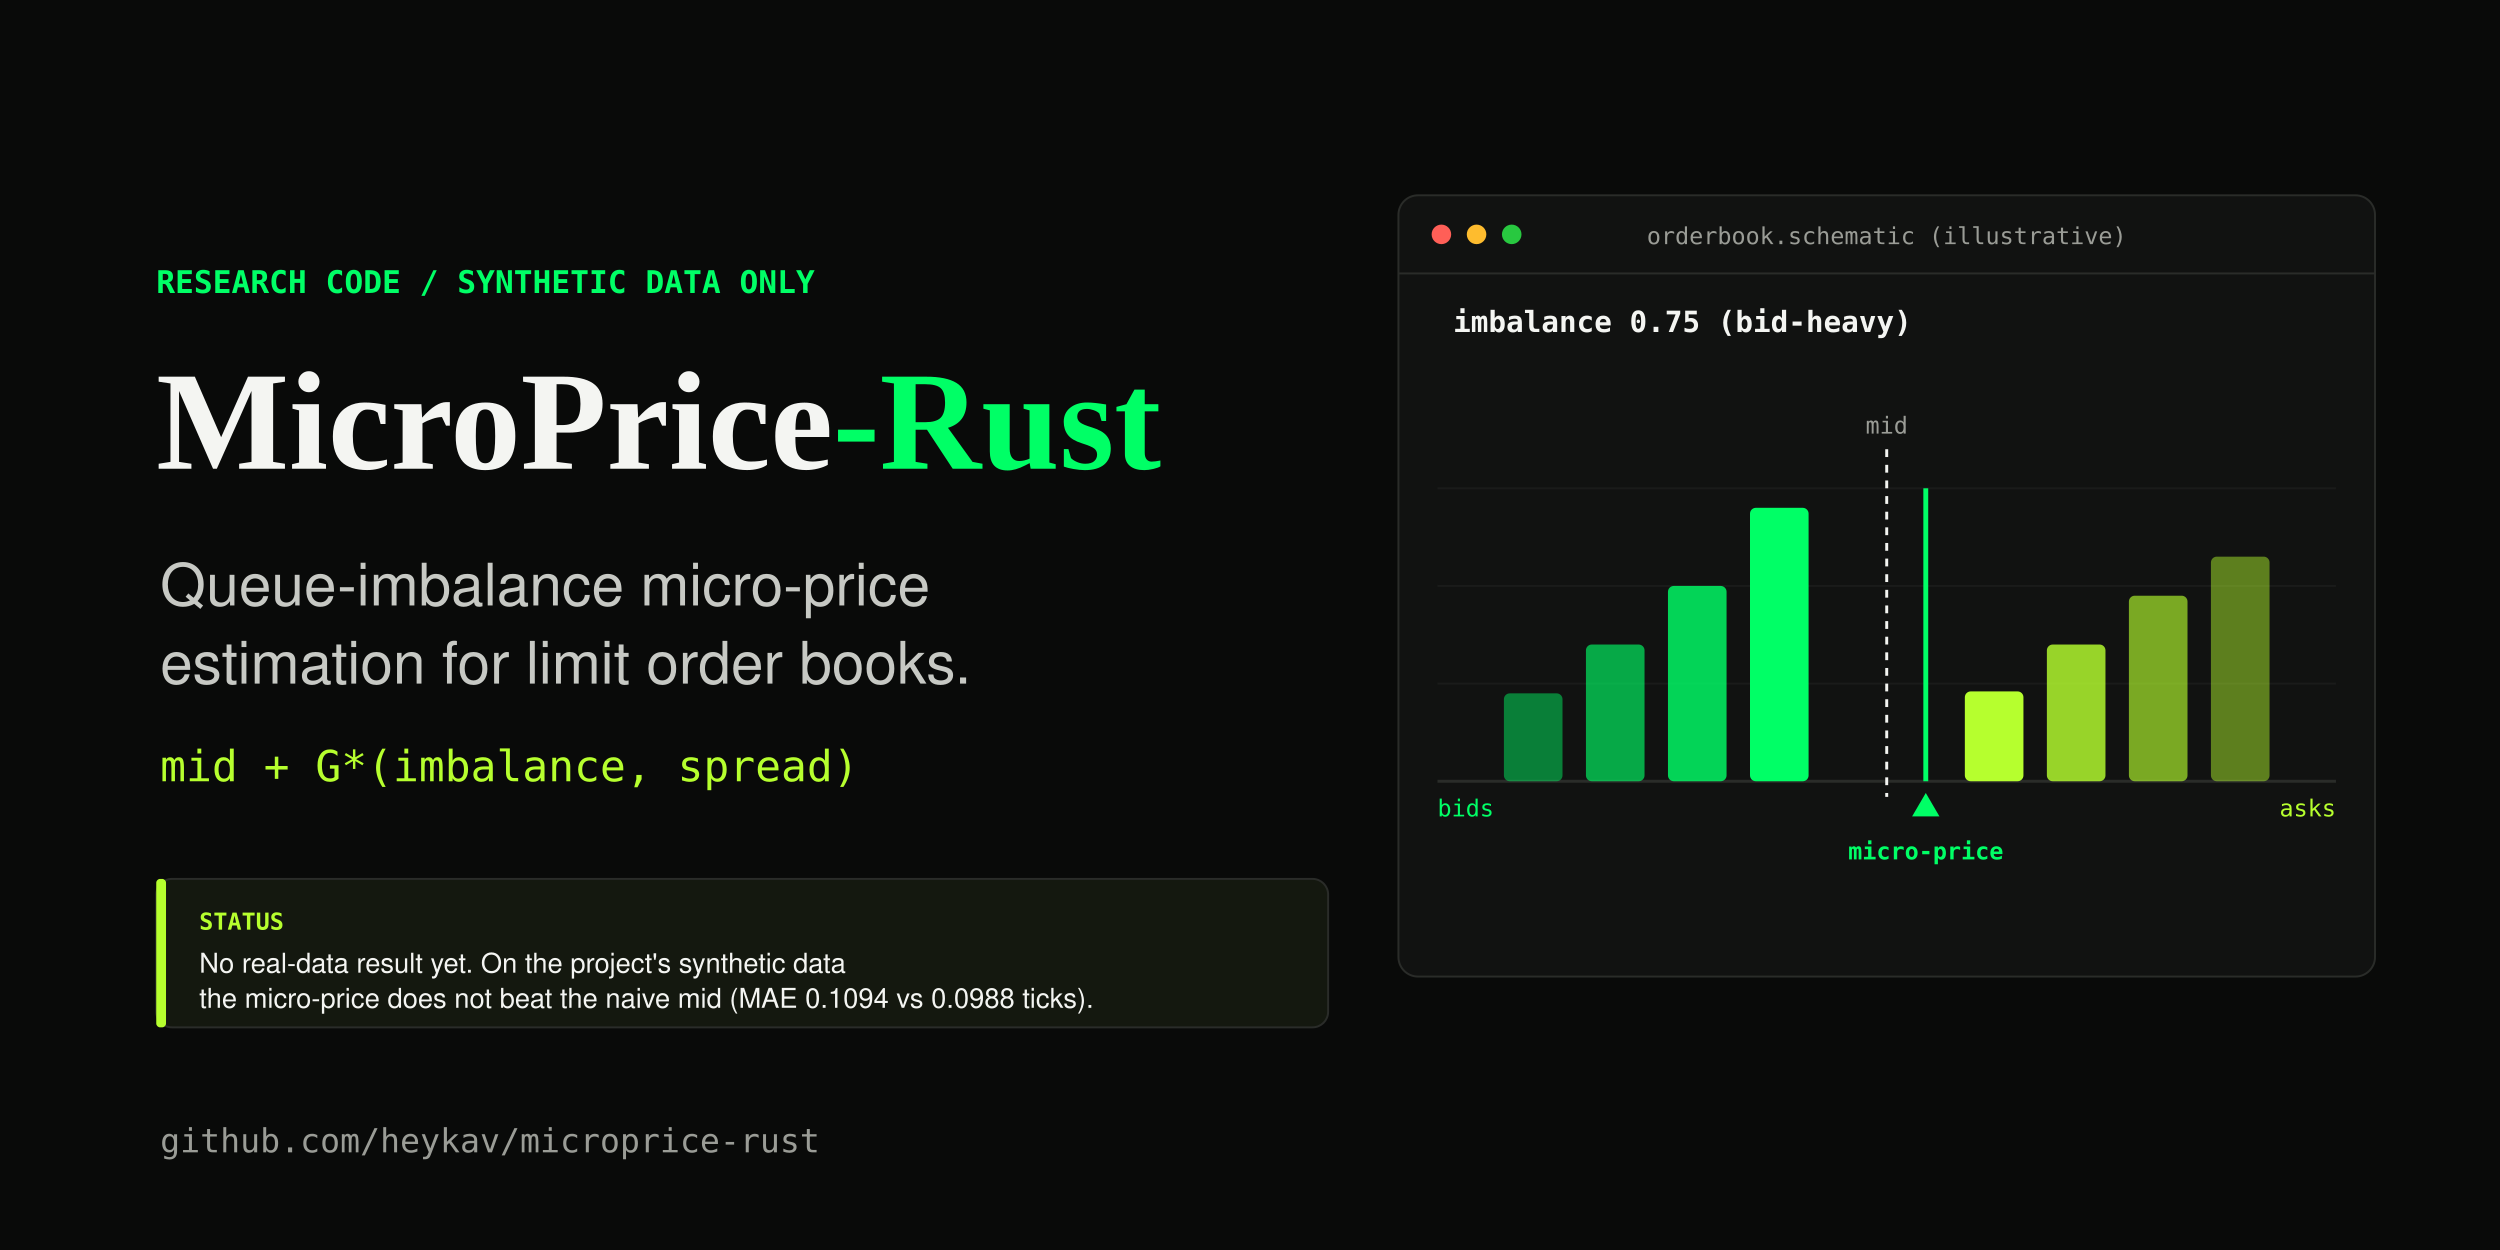
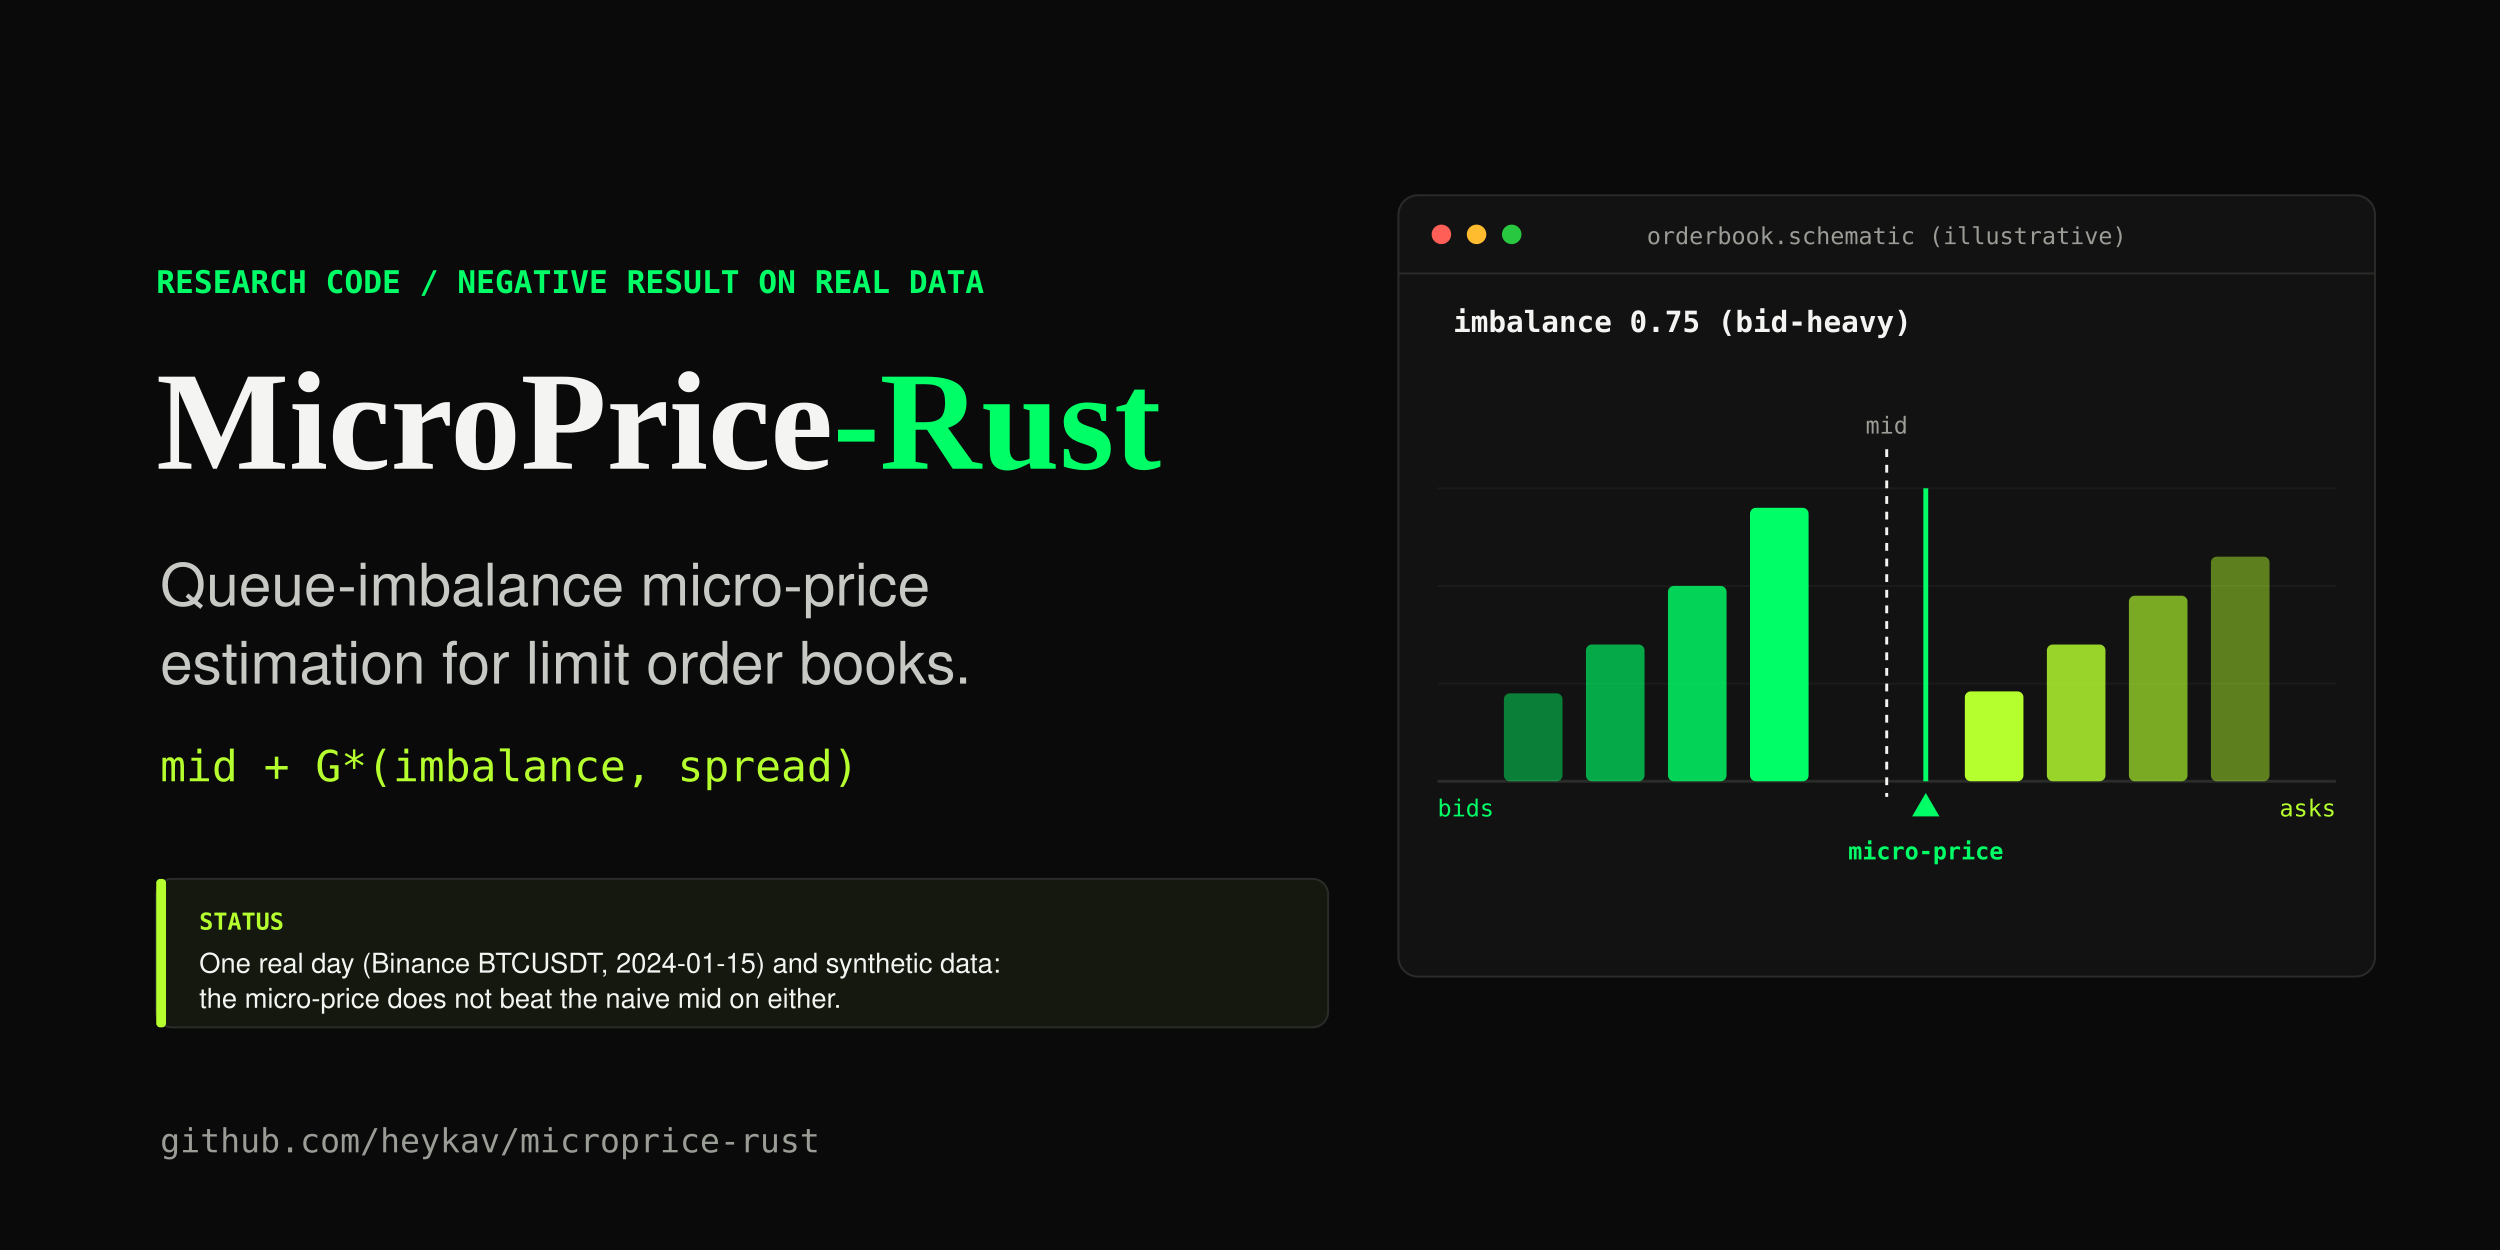
<svg xmlns="http://www.w3.org/2000/svg" width="1280" height="640" viewBox="0 0 1280 640" role="img" aria-labelledby="t d">
  <style>
.pa{opacity:1}.pb{opacity:0}.pc{opacity:0}.mk{transform:translateX(20px)}
@keyframes fa{0%,28%{opacity:1}34%,88%{opacity:0}94%,100%{opacity:1}}
@keyframes fb{0%,28%{opacity:0}34%,56%{opacity:1}62%,100%{opacity:0}}
@keyframes fc{0%,56%{opacity:0}62%,84%{opacity:1}90%,100%{opacity:0}}
@keyframes mv{0%,28%{transform:translateX(20px)}36%,56%{transform:translateX(0)}64%,84%{transform:translateX(-20px)}93%,100%{transform:translateX(20px)}}
.an .pa{animation:fa 12s ease-in-out infinite}
.an .pb{animation:fb 12s ease-in-out infinite}
.an .pc{animation:fc 12s ease-in-out infinite}
.an .mk{animation:mv 12s ease-in-out infinite}
@media (prefers-reduced-motion:reduce){.an .pa,.an .pb,.an .pc,.an .mk{animation:none}}
</style>
  <rect width="1280" height="640" fill="#090A09" />
-   <text x="80" y="150" font-family="ui-monospace,'SFMono-Regular','DejaVu Sans Mono',Menlo,Consolas,monospace" font-size="16" font-weight="bold" fill="#00FF66" text-anchor="start">RESEARCH CODE  /  SYNTHETIC DATA ONLY</text>
+   <text x="80" y="150" font-family="ui-monospace,'SFMono-Regular','DejaVu Sans Mono',Menlo,Consolas,monospace" font-size="16" font-weight="bold" fill="#00FF66" text-anchor="start">RESEARCH CODE  /  NEGATIVE RESULT ON REAL DATA</text>
  <text x="80" y="240" font-family="Georgia,'Times New Roman',serif" font-size="72" font-weight="bold" fill="#F4F5F2" text-anchor="start">MicroPrice<tspan fill="#00FF66">-Rust</tspan>
  </text>
  <text x="82" y="310" font-family="system-ui,-apple-system,'Segoe UI',Helvetica,Arial,sans-serif" font-size="30" font-weight="normal" fill="#c7c9c4" text-anchor="start">Queue-imbalance micro-price</text>
  <text x="82" y="350" font-family="system-ui,-apple-system,'Segoe UI',Helvetica,Arial,sans-serif" font-size="30" font-weight="normal" fill="#c7c9c4" text-anchor="start">estimation for limit order books.</text>
  <text x="82" y="400" font-family="ui-monospace,'SFMono-Regular','DejaVu Sans Mono',Menlo,Consolas,monospace" font-size="22" font-weight="normal" fill="#B6FF2E" text-anchor="start">mid + G*(imbalance, spread)</text>
  <rect x="80" y="450" width="600" height="76" rx="8" fill="#14180f" stroke="#2a2c29" />
  <rect x="80" y="450" width="5" height="76" rx="2" fill="#B6FF2E" />
  <text x="102" y="476" font-family="ui-monospace,'SFMono-Regular','DejaVu Sans Mono',Menlo,Consolas,monospace" font-size="12" font-weight="bold" fill="#B6FF2E" text-anchor="start">STATUS</text>
-   <text x="102" y="498" font-family="system-ui,-apple-system,'Segoe UI',Helvetica,Arial,sans-serif" font-size="14" font-weight="normal" fill="#F4F5F2" text-anchor="start">No real-data result yet. On the project's synthetic data</text>
-   <text x="102" y="516" font-family="system-ui,-apple-system,'Segoe UI',Helvetica,Arial,sans-serif" font-size="14" font-weight="normal" fill="#F4F5F2" text-anchor="start">the micro-price does not beat the naive mid (MAE 0.1094 vs 0.0988 ticks).</text>
+   <text x="102" y="498" font-family="system-ui,-apple-system,'Segoe UI',Helvetica,Arial,sans-serif" font-size="14" font-weight="normal" fill="#F4F5F2" text-anchor="start">One real day (Binance BTCUSDT, 2024-01-15) and synthetic data:</text>
+   <text x="102" y="516" font-family="system-ui,-apple-system,'Segoe UI',Helvetica,Arial,sans-serif" font-size="14" font-weight="normal" fill="#F4F5F2" text-anchor="start">the micro-price does not beat the naive mid on either.</text>
  <text x="82" y="590" font-family="ui-monospace,'SFMono-Regular','DejaVu Sans Mono',Menlo,Consolas,monospace" font-size="17" font-weight="normal" fill="#9a9c96" text-anchor="start">github.com/heykav/microprice-rust</text>
  <rect x="716" y="100" width="500" height="400" rx="10" fill="#111211" stroke="#2a2c29" />
  <circle cx="738" cy="120" r="5" fill="#ff5f57" />
  <circle cx="756" cy="120" r="5" fill="#febc2e" />
  <circle cx="774" cy="120" r="5" fill="#28c840" />
  <text x="966.0" y="125" font-family="ui-monospace,'SFMono-Regular','DejaVu Sans Mono',Menlo,Consolas,monospace" font-size="12" font-weight="normal" fill="#9a9c96" text-anchor="middle">orderbook.schematic  (illustrative)</text>
  <line x1="716" y1="140" x2="1216" y2="140" stroke="#2a2c29" />
  <line x1="736" y1="400" x2="1196" y2="400" stroke="#2a2c29" stroke-width="1.5" />
  <line x1="736" y1="350" x2="1196" y2="350" stroke="#1a1b1a" />
  <line x1="736" y1="300" x2="1196" y2="300" stroke="#1a1b1a" />
  <line x1="736" y1="250" x2="1196" y2="250" stroke="#1a1b1a" />
  <g class="pa">
    <rect x="896.0" y="260" width="30" height="140" rx="3" fill="#00FF66" opacity="1.00" />
    <rect x="1006.0" y="354" width="30" height="46" rx="3" fill="#B6FF2E" opacity="1.00" />
    <rect x="854.0" y="300" width="30" height="100" rx="3" fill="#00FF66" opacity="0.82" />
    <rect x="1048.0" y="330" width="30" height="70" rx="3" fill="#B6FF2E" opacity="0.82" />
    <rect x="812.0" y="330" width="30" height="70" rx="3" fill="#00FF66" opacity="0.64" />
    <rect x="1090.0" y="305" width="30" height="95" rx="3" fill="#B6FF2E" opacity="0.64" />
    <rect x="770.0" y="355" width="30" height="45" rx="3" fill="#00FF66" opacity="0.46" />
    <rect x="1132.0" y="285" width="30" height="115" rx="3" fill="#B6FF2E" opacity="0.46" />
  </g>
  <g class="pb">
    <rect x="896.0" y="310" width="30" height="90" rx="3" fill="#00FF66" opacity="1.00" />
    <rect x="1006.0" y="310" width="30" height="90" rx="3" fill="#B6FF2E" opacity="1.00" />
    <rect x="854.0" y="320" width="30" height="80" rx="3" fill="#00FF66" opacity="0.82" />
    <rect x="1048.0" y="320" width="30" height="80" rx="3" fill="#B6FF2E" opacity="0.82" />
    <rect x="812.0" y="330" width="30" height="70" rx="3" fill="#00FF66" opacity="0.64" />
    <rect x="1090.0" y="330" width="30" height="70" rx="3" fill="#B6FF2E" opacity="0.64" />
    <rect x="770.0" y="345" width="30" height="55" rx="3" fill="#00FF66" opacity="0.46" />
    <rect x="1132.0" y="345" width="30" height="55" rx="3" fill="#B6FF2E" opacity="0.46" />
  </g>
  <g class="pc">
    <rect x="896.0" y="354" width="30" height="46" rx="3" fill="#00FF66" opacity="1.00" />
    <rect x="1006.0" y="260" width="30" height="140" rx="3" fill="#B6FF2E" opacity="1.00" />
    <rect x="854.0" y="330" width="30" height="70" rx="3" fill="#00FF66" opacity="0.82" />
    <rect x="1048.0" y="300" width="30" height="100" rx="3" fill="#B6FF2E" opacity="0.82" />
    <rect x="812.0" y="305" width="30" height="95" rx="3" fill="#00FF66" opacity="0.64" />
    <rect x="1090.0" y="330" width="30" height="70" rx="3" fill="#B6FF2E" opacity="0.64" />
    <rect x="770.0" y="285" width="30" height="115" rx="3" fill="#00FF66" opacity="0.46" />
    <rect x="1132.0" y="355" width="30" height="45" rx="3" fill="#B6FF2E" opacity="0.46" />
  </g>
  <line x1="966" y1="230" x2="966" y2="408" stroke="#F4F5F2" stroke-width="1.5" stroke-dasharray="4 4" />
  <text x="966" y="222" font-family="ui-monospace,'SFMono-Regular','DejaVu Sans Mono',Menlo,Consolas,monospace" font-size="12" font-weight="normal" fill="#9a9c96" text-anchor="middle">mid</text>
  <g class="mk">
    <line x1="966" y1="250" x2="966" y2="400" stroke="#00FF66" stroke-width="2.5" />
    <path d="M966 406 l-7 12 h14 z" fill="#00FF66" />
    <text x="966" y="440" font-family="ui-monospace,'SFMono-Regular','DejaVu Sans Mono',Menlo,Consolas,monospace" font-size="12" font-weight="bold" fill="#00FF66" text-anchor="middle">micro-price</text>
  </g>
  <text x="736" y="418" font-family="ui-monospace,'SFMono-Regular','DejaVu Sans Mono',Menlo,Consolas,monospace" font-size="12" font-weight="normal" fill="#00FF66" text-anchor="start">bids</text>
  <text x="1196" y="418" font-family="ui-monospace,'SFMono-Regular','DejaVu Sans Mono',Menlo,Consolas,monospace" font-size="12" font-weight="normal" fill="#B6FF2E" text-anchor="end">asks</text>
  <g class="pa">
    <text x="744" y="170" font-family="ui-monospace,'SFMono-Regular','DejaVu Sans Mono',Menlo,Consolas,monospace" font-size="15" font-weight="bold" fill="#F4F5F2" text-anchor="start">imbalance 0.75  (bid-heavy)</text>
  </g>
  <g class="pb">
    <text x="744" y="170" font-family="ui-monospace,'SFMono-Regular','DejaVu Sans Mono',Menlo,Consolas,monospace" font-size="15" font-weight="bold" fill="#F4F5F2" text-anchor="start">imbalance 0.50  (balanced)</text>
  </g>
  <g class="pc">
    <text x="744" y="170" font-family="ui-monospace,'SFMono-Regular','DejaVu Sans Mono',Menlo,Consolas,monospace" font-size="15" font-weight="bold" fill="#F4F5F2" text-anchor="start">imbalance 0.25  (ask-heavy)</text>
  </g>
</svg>
